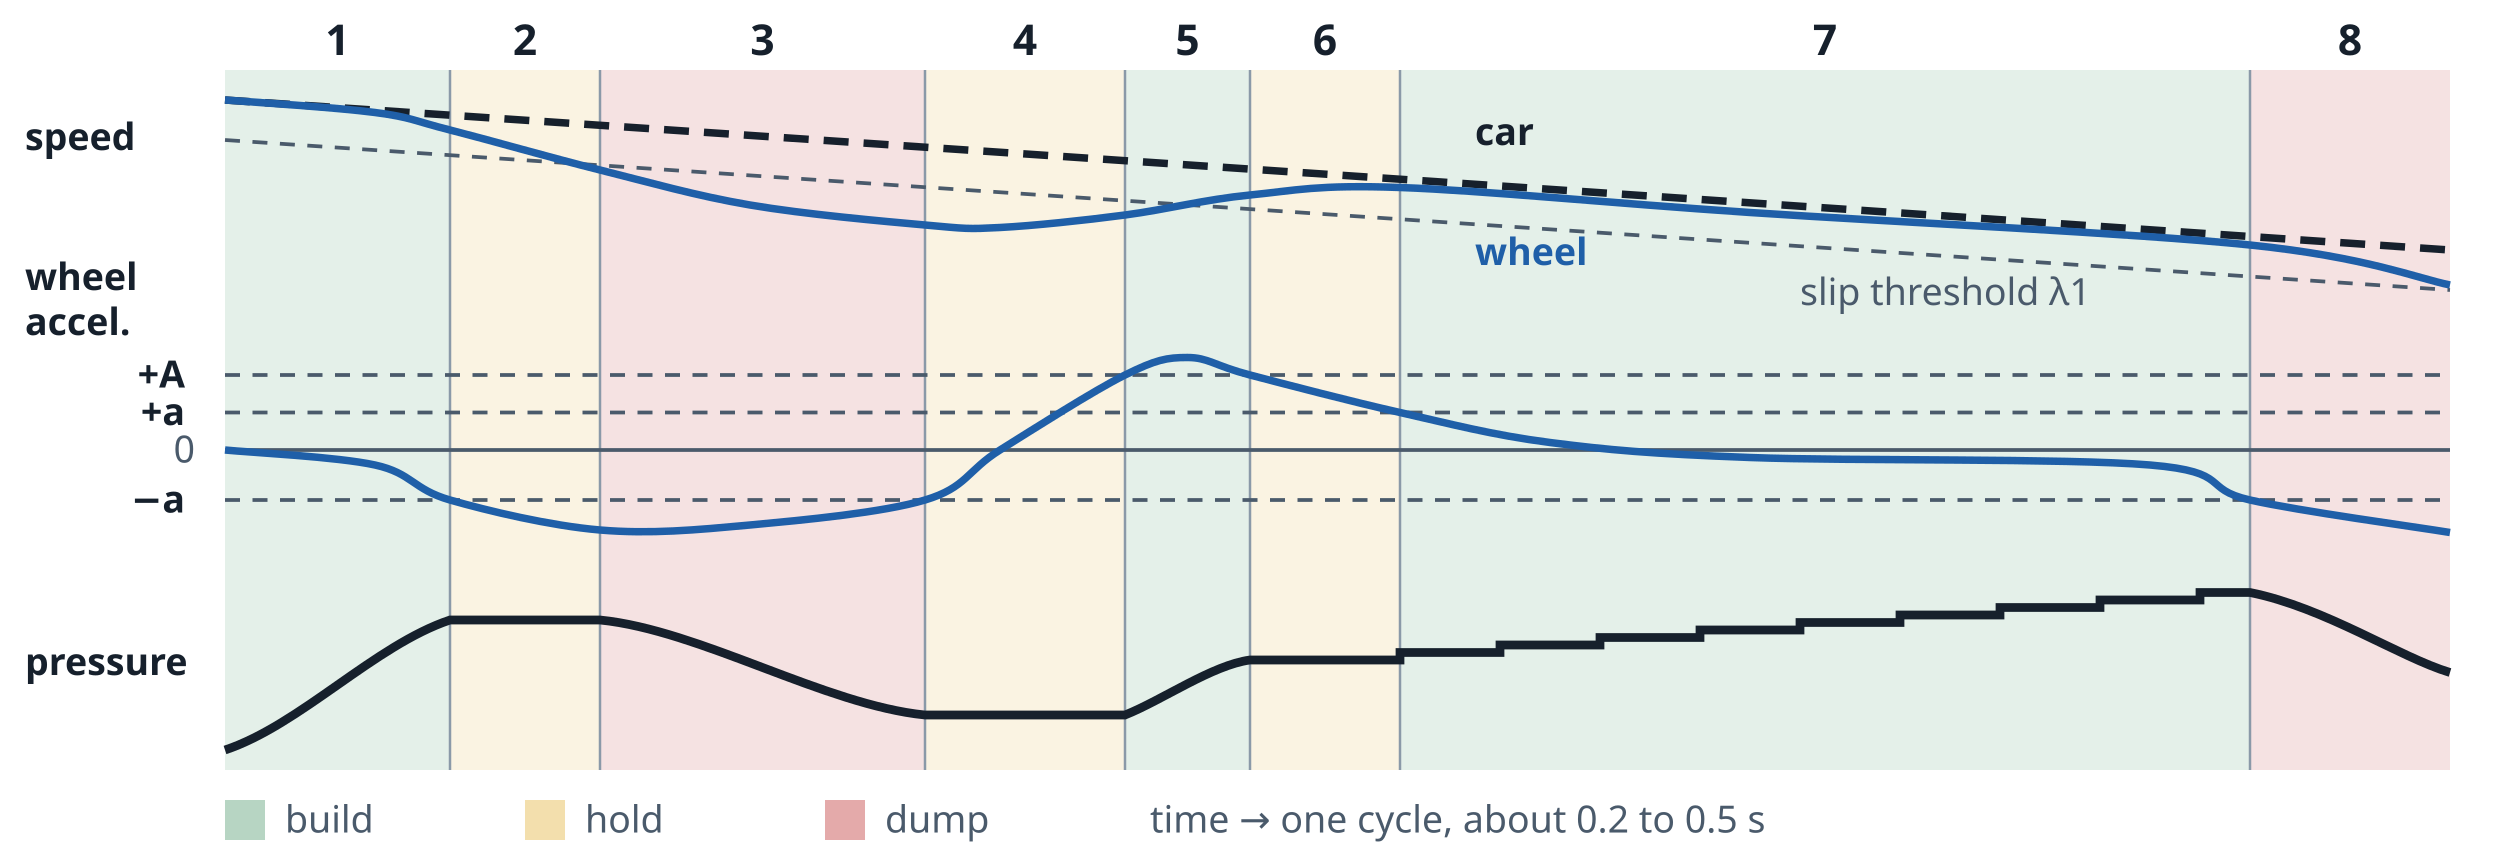
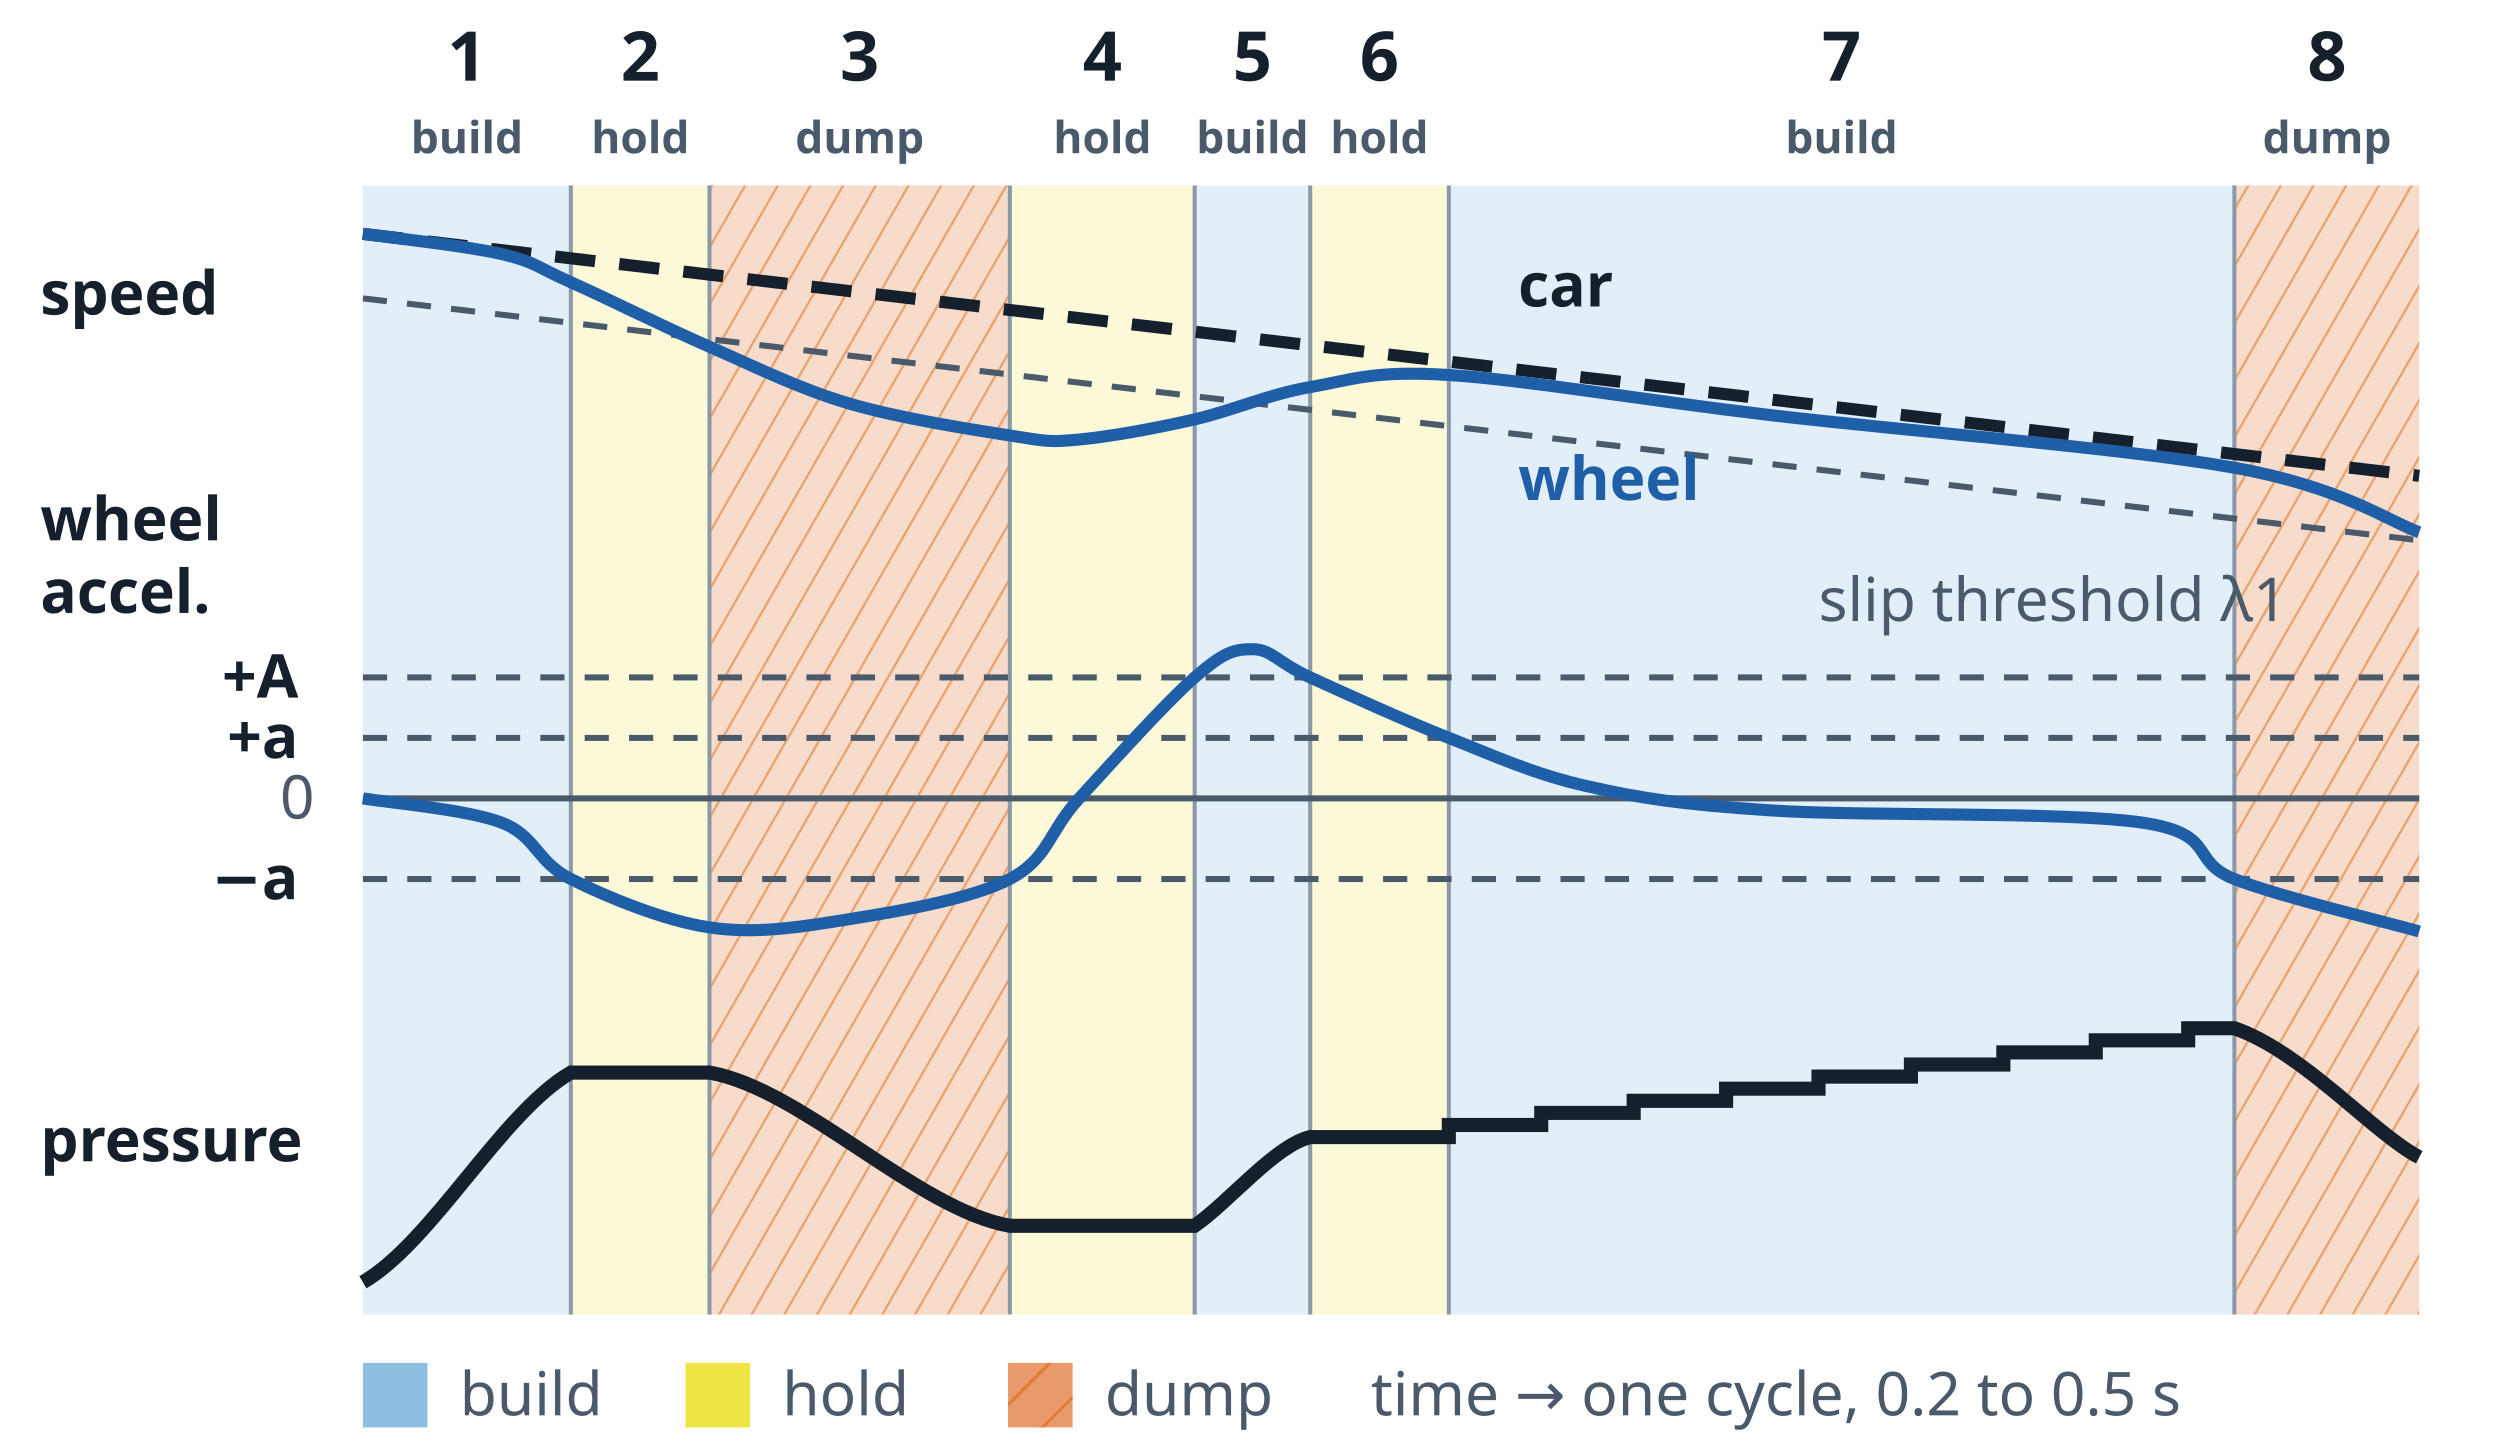
- <svg xmlns="http://www.w3.org/2000/svg" viewBox="0 0 1000 340" width="1000" height="340">
+ <svg xmlns="http://www.w3.org/2000/svg" viewBox="0 0 620 358" width="620" height="358">
  <style>
    text { font-family: sans-serif; fill: #16202c; }
    .ax { stroke: #4a5a6b; stroke-width: 1.5; fill: none; }
    .thr { stroke: #4a5a6b; stroke-width: 1.5; fill: none; stroke-dasharray: 6 5; }
    .veh { stroke: #16202c; stroke-width: 3; fill: none; stroke-dasharray: 10 6; }
    .whl { stroke: #1f5fa8; stroke-width: 3; fill: none; }
    .acc { stroke: #1f5fa8; stroke-width: 3; fill: none; }
    .prs { stroke: #16202c; stroke-width: 3.5; fill: none; }
    .ph { font-size: 17px; font-weight: 700; }
+     .pw { font-size: 11px; font-weight: 600; fill: #4a5a6b; }
    .lbl { font-size: 15px; fill: #4a5a6b; }
    .v { font-size: 15px; font-weight: 600; }
    .wl { font-size: 15px; font-weight: 600; fill: #1f5fa8; }
  </style>
-   <rect x="90" y="28" width="90" height="280" fill="#e4f0e9" />
-   <text x="135.0" y="22" text-anchor="middle" class="ph">1</text>
-   <rect x="180" y="28" width="60" height="280" fill="#faf3e2" />
-   <text x="210.0" y="22" text-anchor="middle" class="ph">2</text>
-   <path d="M180 28 V308" stroke="#8a99a8" stroke-width="1" />
-   <rect x="240" y="28" width="130" height="280" fill="#f5e2e2" />
-   <text x="305.0" y="22" text-anchor="middle" class="ph">3</text>
-   <path d="M240 28 V308" stroke="#8a99a8" stroke-width="1" />
-   <rect x="370" y="28" width="80" height="280" fill="#faf3e2" />
-   <text x="410.0" y="22" text-anchor="middle" class="ph">4</text>
-   <path d="M370 28 V308" stroke="#8a99a8" stroke-width="1" />
-   <rect x="450" y="28" width="50" height="280" fill="#e4f0e9" />
-   <text x="475.0" y="22" text-anchor="middle" class="ph">5</text>
-   <path d="M450 28 V308" stroke="#8a99a8" stroke-width="1" />
-   <rect x="500" y="28" width="60" height="280" fill="#faf3e2" />
-   <text x="530.0" y="22" text-anchor="middle" class="ph">6</text>
-   <path d="M500 28 V308" stroke="#8a99a8" stroke-width="1" />
-   <rect x="560" y="28" width="340" height="280" fill="#e4f0e9" />
-   <text x="730.0" y="22" text-anchor="middle" class="ph">7</text>
-   <path d="M560 28 V308" stroke="#8a99a8" stroke-width="1" />
-   <rect x="900" y="28" width="80" height="280" fill="#f5e2e2" />
-   <text x="940.0" y="22" text-anchor="middle" class="ph">8</text>
-   <path d="M900 28 V308" stroke="#8a99a8" stroke-width="1" />
-   <path class="veh" d="M90 40.0 L980 100.0" />
-   <path class="thr" d="M90 56.0 L980 116.0" />
-   <path class="whl" d="M90 40 C100.0 40.8 135.0 43.0 150 45 C165.0 47.0 165.0 48.2 180 52 C195.0 55.8 220.0 63.0 240 68 C260.0 73.0 278.3 78.3 300 82 C321.7 85.7 353.3 88.5 370 90 C386.7 91.5 386.7 91.7 400 91 C413.3 90.3 433.3 88.2 450 86 C466.7 83.8 481.7 79.8 500 78 C518.3 76.2 526.7 73.8 560 75 C593.3 76.2 643.3 81.2 700 85 C756.7 88.8 853.3 93.2 900 98 C946.7 102.8 966.7 111.3 980 114" />
-   <text x="10" y="60" class="v">speed</text>
-   <text x="590" y="58" class="v">car</text>
-   <text x="590" y="106" class="wl">wheel</text>
-   <text x="720" y="122" class="lbl">slip threshold λ1</text>
-   <path class="ax" d="M90 180 H980" />
-   <path class="thr" d="M90 150 H980" />
-   <text x="74" y="155" text-anchor="end" class="v">+A</text>
-   <path class="thr" d="M90 165 H980" />
-   <text x="74" y="170" text-anchor="end" class="v">+a</text>
-   <path class="thr" d="M90 200 H980" />
-   <text x="74" y="205" text-anchor="end" class="v">−a</text>
-   <text x="10" y="116" class="v">wheel</text>
-   <text x="10" y="134" class="v">accel.</text>
-   <path class="acc" d="M90 180 C100.0 181.0 135.0 182.7 150 186 C165.0 189.3 165.0 195.7 180 200 C195.0 204.3 220.0 210.3 240 212 C260.0 213.7 278.3 212.0 300 210 C321.7 208.0 353.3 205.0 370 200 C386.7 195.0 386.7 188.3 400 180 C413.3 171.7 437.5 156.2 450 150 C462.5 143.8 466.7 143.0 475 143 C483.3 143.0 485.8 146.3 500 150 C514.2 153.7 540.0 160.5 560 165 C580.0 169.5 596.7 174.0 620 177 C643.3 180.0 660.0 181.5 700 183 C740.0 184.5 826.7 183.2 860 186 C893.3 188.8 880.0 195.5 900 200 C920.0 204.5 966.7 210.8 980 213" />
-   <text x="78" y="185" text-anchor="end" class="lbl">0</text>
-   <text x="10" y="270" class="v">pressure</text>
-   <path class="prs" d="M90 300 C120 290 150 258 180 248 H240 C280 252 330 282 370 286 H450 C465 280 485 266 500 264 H560 V261 H600 V258 H640 V255 H680 V252 H720 V249 H760 V246 H800 V243 H840 V240 H880 V237 H900 C930 243 960 263 980 269" />
-   <rect x="90" y="320" width="16" height="16" fill="#b7d5c3" />
-   <text x="114" y="333" class="lbl">build</text>
-   <rect x="210" y="320" width="16" height="16" fill="#f3dfad" />
-   <text x="234" y="333" class="lbl">hold</text>
-   <rect x="330" y="320" width="16" height="16" fill="#e4aaaa" />
-   <text x="354" y="333" class="lbl">dump</text>
-   <text x="460" y="333" class="lbl">time →   one cycle, about 0.2 to 0.5 s</text>
+   <defs>
+     <pattern id="cy-hatch" width="10" height="10" patternUnits="userSpaceOnUse" patternTransform="rotate(45)">
+       <path d="M0 0 V10" stroke="#d55e00" stroke-width="1.6" stroke-opacity="0.45" />
+     </pattern>
+   </defs>
+   <g transform="translate(0 18)">
+     <g transform="translate(90 0) scale(0.573 1) translate(-90 0)">
+       <rect x="90" y="28" width="90" height="280" fill="#e2eef8" />
+       <rect x="180" y="28" width="60" height="280" fill="#fcf9d8" />
+       <path d="M180 28 V308" stroke="#8a99a8" stroke-width="1" vector-effect="non-scaling-stroke" />
+       <rect x="240" y="28" width="130" height="280" fill="#f8dccb" />
+       <rect x="240" y="28" width="130" height="280" fill="url(#cy-hatch)" />
+       <path d="M240 28 V308" stroke="#8a99a8" stroke-width="1" vector-effect="non-scaling-stroke" />
+       <rect x="370" y="28" width="80" height="280" fill="#fcf9d8" />
+       <path d="M370 28 V308" stroke="#8a99a8" stroke-width="1" vector-effect="non-scaling-stroke" />
+       <rect x="450" y="28" width="50" height="280" fill="#e2eef8" />
+       <path d="M450 28 V308" stroke="#8a99a8" stroke-width="1" vector-effect="non-scaling-stroke" />
+       <rect x="500" y="28" width="60" height="280" fill="#fcf9d8" />
+       <path d="M500 28 V308" stroke="#8a99a8" stroke-width="1" vector-effect="non-scaling-stroke" />
+       <rect x="560" y="28" width="340" height="280" fill="#e2eef8" />
+       <path d="M560 28 V308" stroke="#8a99a8" stroke-width="1" vector-effect="non-scaling-stroke" />
+       <rect x="900" y="28" width="80" height="280" fill="#f8dccb" />
+       <rect x="900" y="28" width="80" height="280" fill="url(#cy-hatch)" />
+       <path d="M900 28 V308" stroke="#8a99a8" stroke-width="1" vector-effect="non-scaling-stroke" />
+       <path class="veh" d="M90 40.0 L980 100.0" vector-effect="non-scaling-stroke" />
+       <path class="thr" d="M90 56.0 L980 116.0" vector-effect="non-scaling-stroke" />
+       <path class="whl" d="M90 40 C100.0 40.8 135.0 43.0 150 45 C165.0 47.0 165.0 48.2 180 52 C195.0 55.8 220.0 63.0 240 68 C260.0 73.0 278.3 78.3 300 82 C321.7 85.7 353.3 88.5 370 90 C386.7 91.5 386.7 91.7 400 91 C413.3 90.3 433.3 88.2 450 86 C466.7 83.8 481.7 79.8 500 78 C518.3 76.2 526.7 73.8 560 75 C593.3 76.2 643.3 81.2 700 85 C756.7 88.8 853.3 93.2 900 98 C946.7 102.8 966.7 111.3 980 114" vector-effect="non-scaling-stroke" />
+       <path class="ax" d="M90 180 H980" vector-effect="non-scaling-stroke" />
+       <path class="thr" d="M90 150 H980" vector-effect="non-scaling-stroke" />
+       <path class="thr" d="M90 165 H980" vector-effect="non-scaling-stroke" />
+       <path class="thr" d="M90 200 H980" vector-effect="non-scaling-stroke" />
+       <path class="acc" d="M90 180 C100.0 181.0 135.0 182.7 150 186 C165.0 189.3 165.0 195.7 180 200 C195.0 204.3 220.0 210.3 240 212 C260.0 213.7 278.3 212.0 300 210 C321.7 208.0 353.3 205.0 370 200 C386.7 195.0 386.7 188.3 400 180 C413.3 171.7 437.5 156.2 450 150 C462.5 143.8 466.7 143.0 475 143 C483.3 143.0 485.8 146.3 500 150 C514.2 153.7 540.0 160.5 560 165 C580.0 169.5 596.7 174.0 620 177 C643.3 180.0 660.0 181.5 700 183 C740.0 184.5 826.7 183.2 860 186 C893.3 188.8 880.0 195.5 900 200 C920.0 204.5 966.7 210.8 980 213" vector-effect="non-scaling-stroke" />
+       <path class="prs" d="M90 300 C120 290 150 258 180 248 H240 C280 252 330 282 370 286 H450 C465 280 485 266 500 264 H560 V261 H600 V258 H640 V255 H680 V252 H720 V249 H760 V246 H800 V243 H840 V240 H880 V237 H900 C930 243 960 263 980 269" vector-effect="non-scaling-stroke" />
+     </g>
+     <text x="115.8" y="2" text-anchor="middle" class="ph">1</text>
+     <text x="115.8" y="20" text-anchor="middle" class="pw">build</text>
+     <text x="158.8" y="2" text-anchor="middle" class="ph">2</text>
+     <text x="158.8" y="20" text-anchor="middle" class="pw">hold</text>
+     <text x="213.2" y="2" text-anchor="middle" class="ph">3</text>
+     <text x="213.2" y="20" text-anchor="middle" class="pw">dump</text>
+     <text x="273.4" y="2" text-anchor="middle" class="ph">4</text>
+     <text x="273.4" y="20" text-anchor="middle" class="pw">hold</text>
+     <text x="310.6" y="2" text-anchor="middle" class="ph">5</text>
+     <text x="310.6" y="20" text-anchor="middle" class="pw">build</text>
+     <text x="342.1" y="2" text-anchor="middle" class="ph">6</text>
+     <text x="342.1" y="20" text-anchor="middle" class="pw">hold</text>
+     <text x="456.7" y="2" text-anchor="middle" class="ph">7</text>
+     <text x="456.7" y="20" text-anchor="middle" class="pw">build</text>
+     <text x="577.1" y="2" text-anchor="middle" class="ph">8</text>
+     <text x="577.1" y="20" text-anchor="middle" class="pw">dump</text>
+     <text x="10" y="60" class="v">speed</text>
+     <text x="376.5" y="58" class="v">car</text>
+     <text x="376.5" y="106" class="wl">wheel</text>
+     <text x="451.0" y="136" class="lbl">slip threshold λ1</text>
+     <text x="74" y="155" text-anchor="end" class="v">+A</text>
+     <text x="74" y="170" text-anchor="end" class="v">+a</text>
+     <text x="74" y="205" text-anchor="end" class="v">−a</text>
+     <text x="10" y="116" class="v">wheel</text>
+     <text x="10" y="134" class="v">accel.</text>
+     <text x="78" y="185" text-anchor="end" class="lbl">0</text>
+     <text x="10" y="270" class="v">pressure</text>
+     <rect x="90" y="320" width="16" height="16" fill="#8fbfe0" />
+     <text x="114" y="333" class="lbl">build</text>
+     <rect x="170" y="320" width="16" height="16" fill="#f0e442" />
+     <text x="194" y="333" class="lbl">hold</text>
+     <rect x="250" y="320" width="16" height="16" fill="#e89a6a" />
+     <rect x="250" y="320" width="16" height="16" fill="url(#cy-hatch)" />
+     <text x="274" y="333" class="lbl">dump</text>
+     <text x="340" y="333" class="lbl">time →  one cycle, 0.2 to 0.5 s</text>
+   </g>
</svg>
